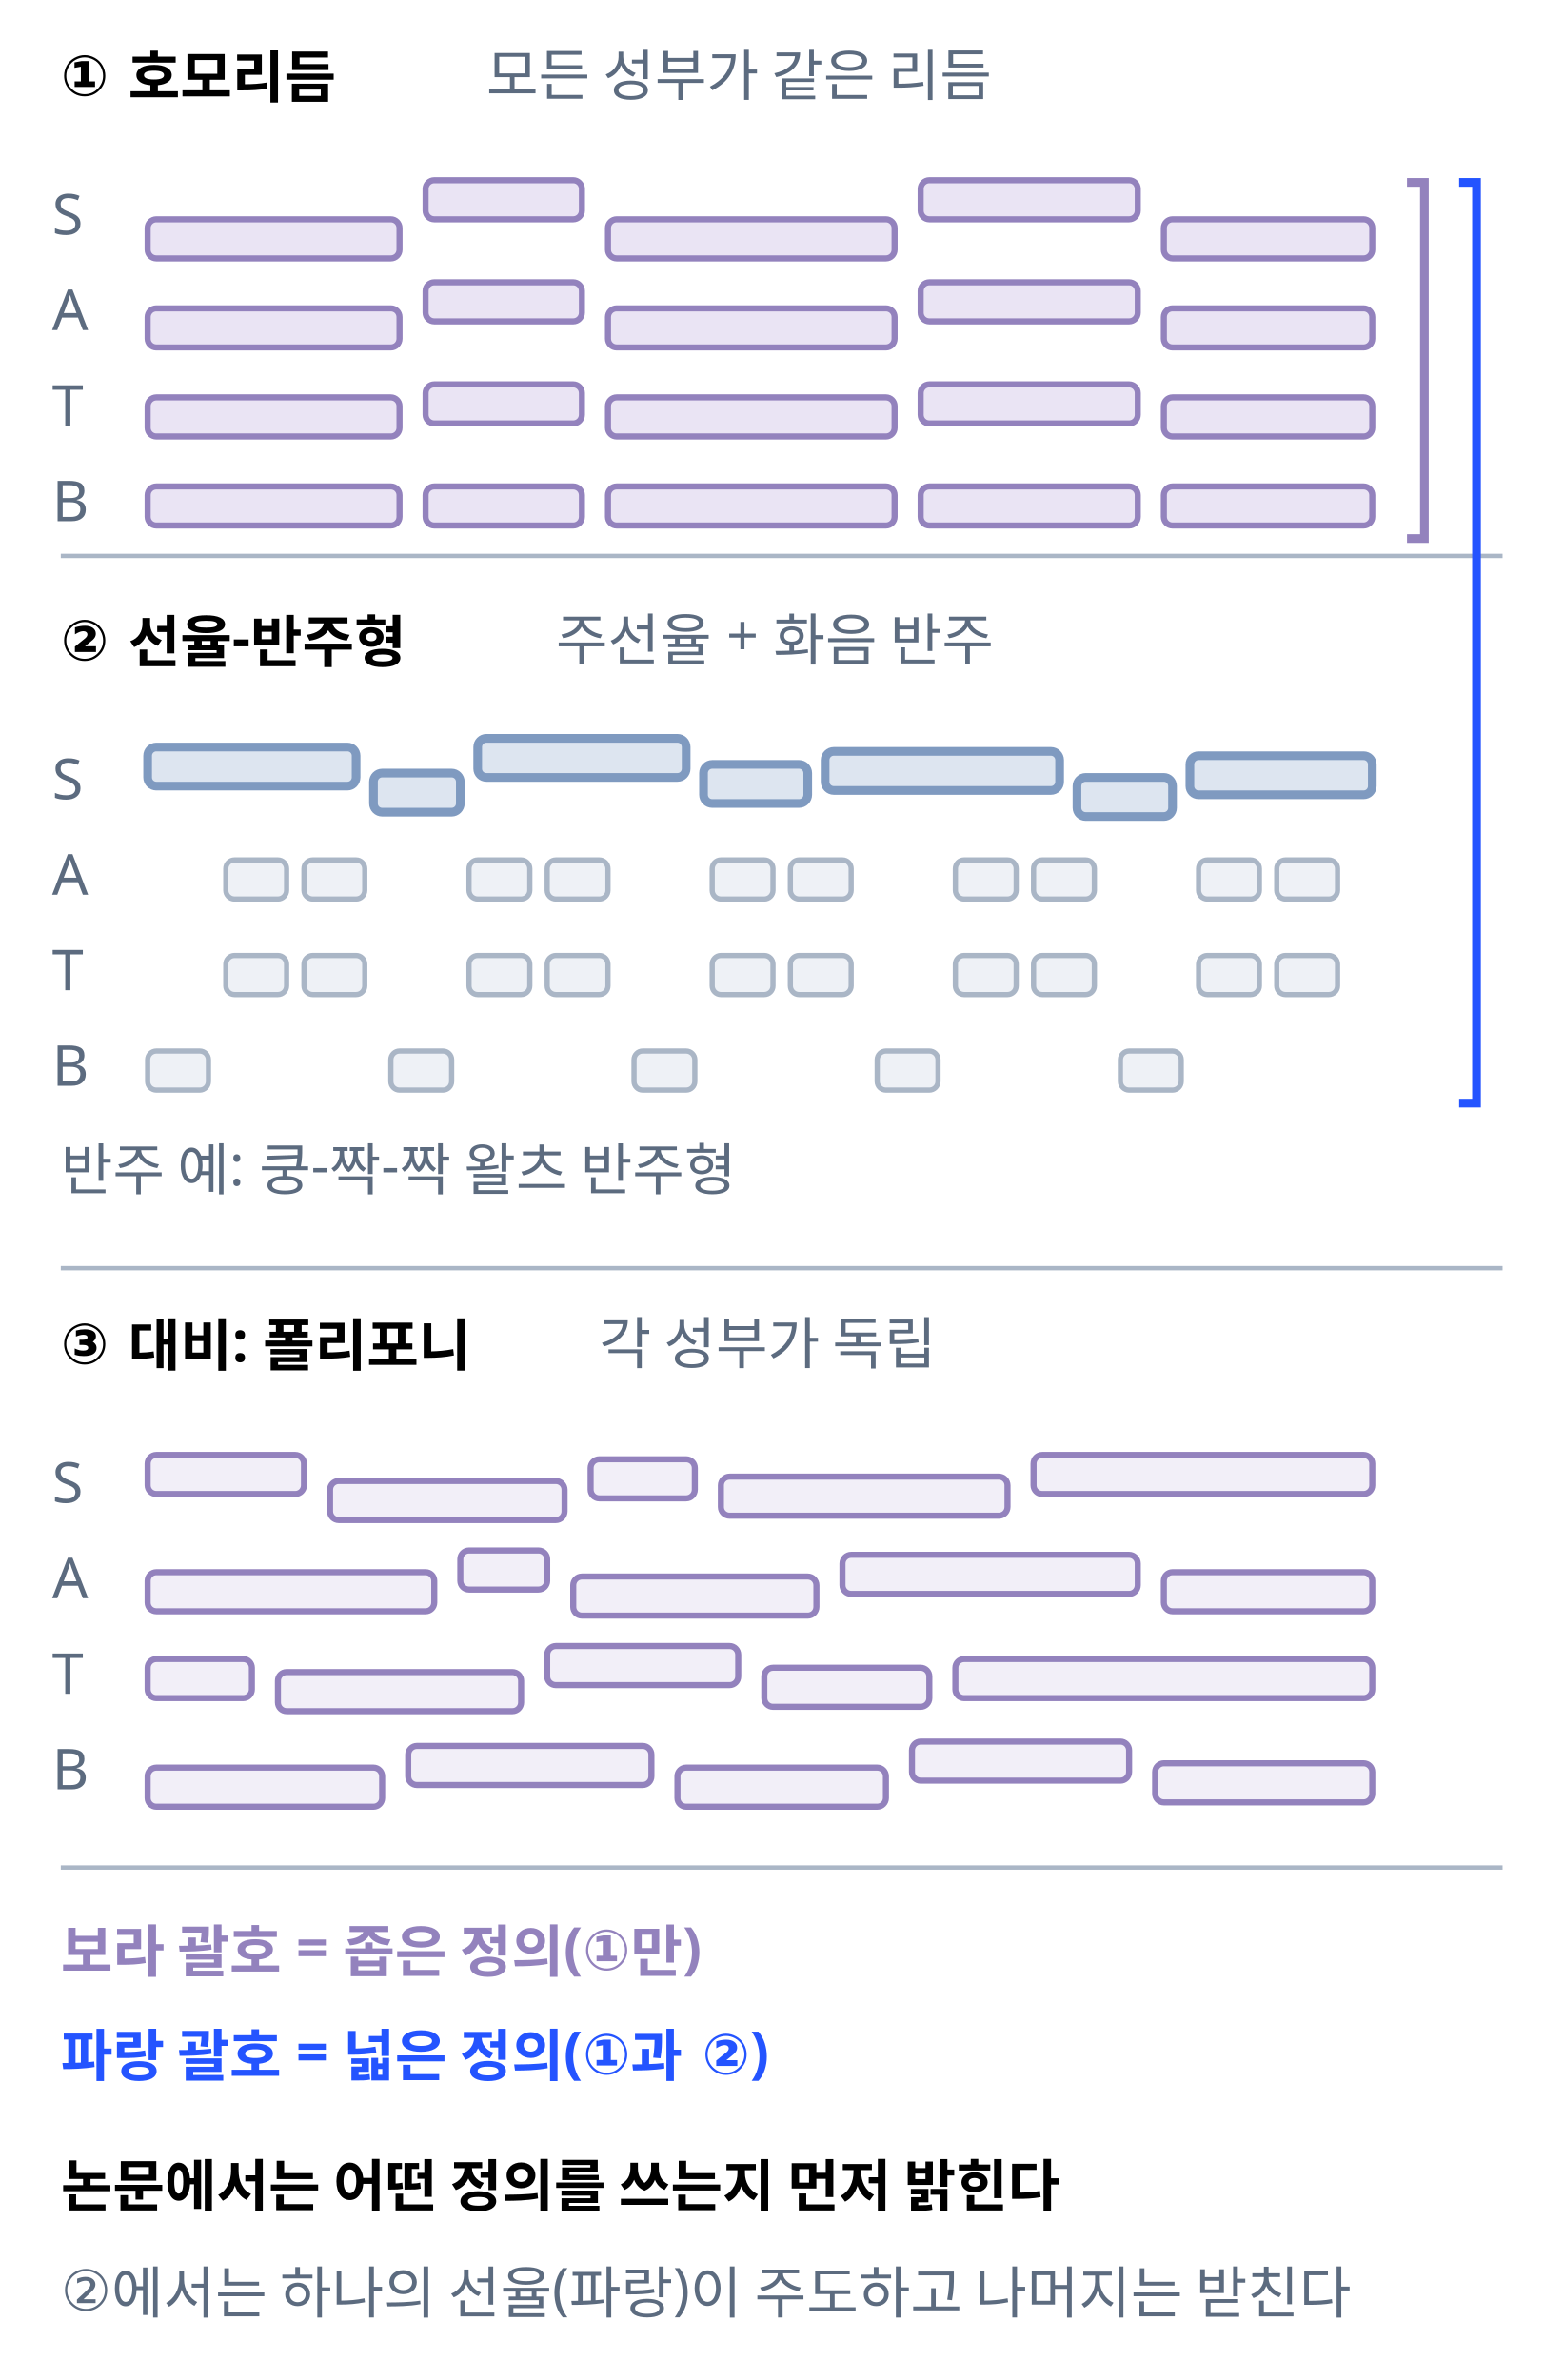
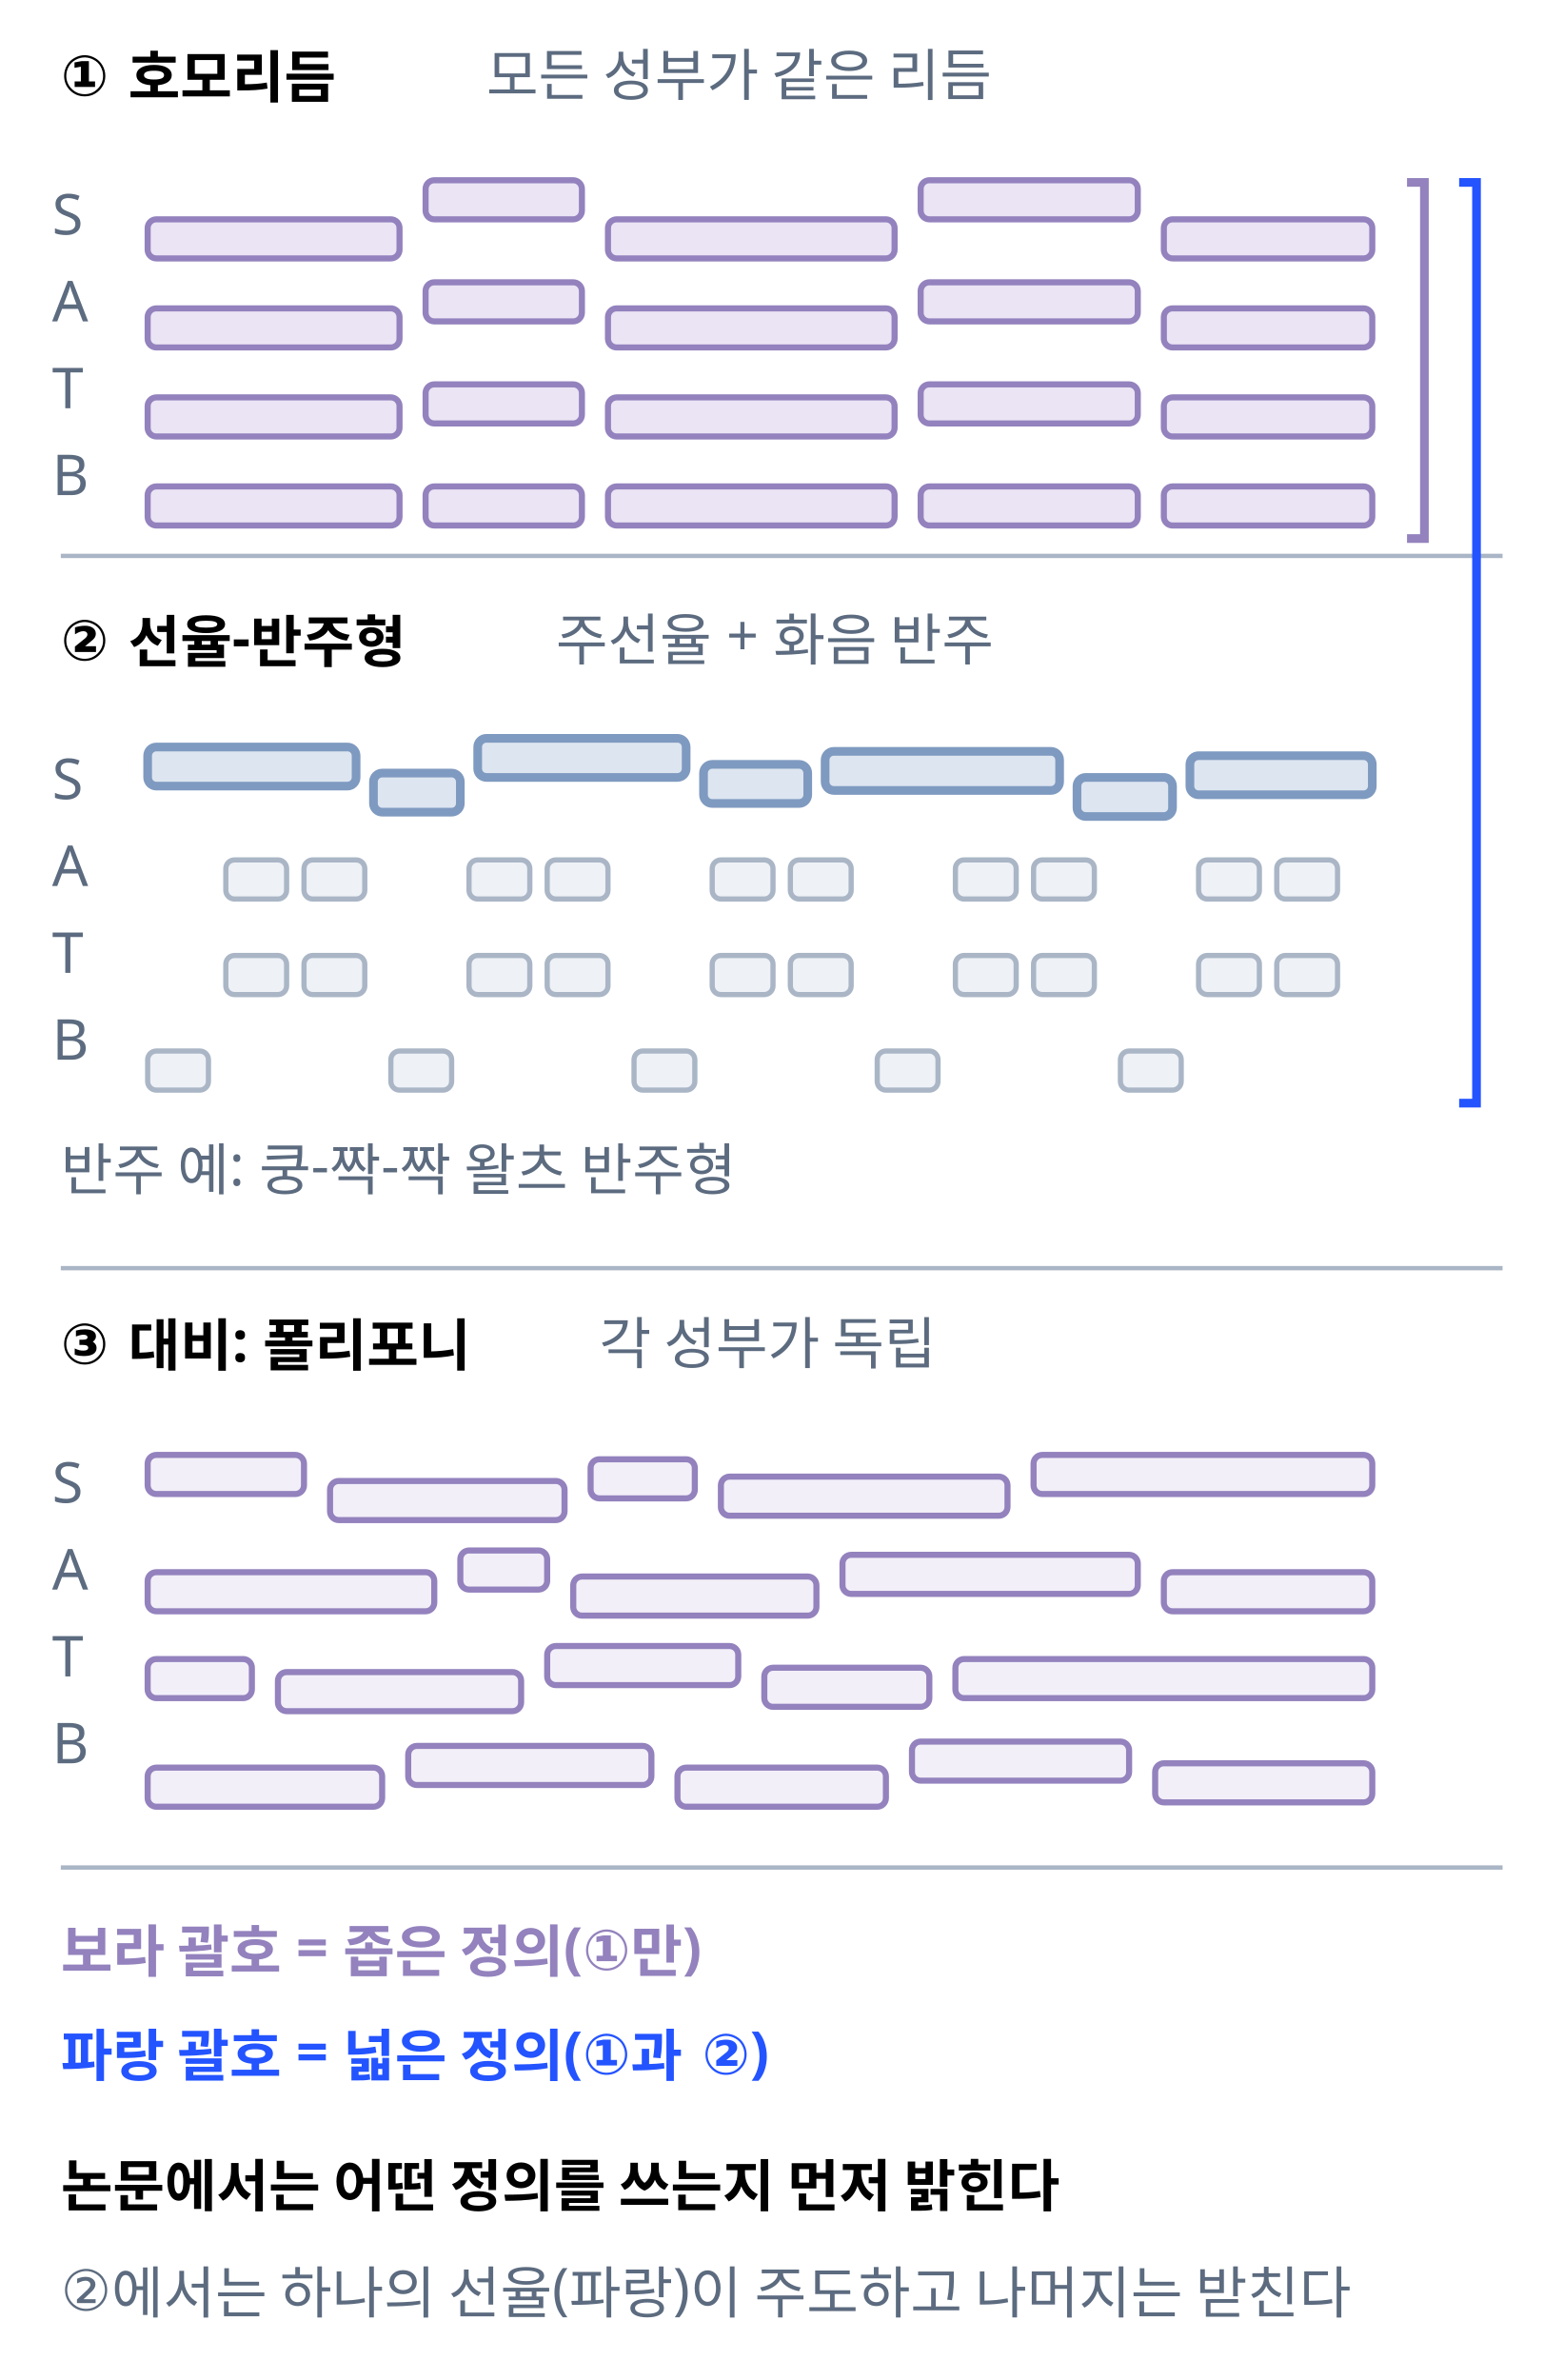
<svg xmlns="http://www.w3.org/2000/svg" class="si si-illus" viewBox="0 0 360 548" style="max-width:360px;color:var(--si-ink,var(--text,#1f2328))" role="img" aria-labelledby="homophony-t" font-family="'Pretendard','Noto Sans KR','Apple SD Gothic Neo',sans-serif" font-size="13" fill="currentColor">
  <defs />
  <text x="14" y="22" font-weight="700">① 호모리듬</text>
  <text x="112" y="22" style="fill:var(--si-general,#5c6b7f)">모든 성부가 같은 리듬</text>
  <text x="12" y="54" style="fill:var(--si-general,#5c6b7f)">S</text>
-   <text x="12" y="76" style="fill:var(--si-general,#5c6b7f)">A</text>
-   <text x="12" y="98" style="fill:var(--si-general,#5c6b7f)">T</text>
-   <text x="12" y="120" style="fill:var(--si-general,#5c6b7f)">B</text>
+   <text x="12" y="74" style="fill:var(--si-general,#5c6b7f)">A</text>
+   <text x="12" y="94" style="fill:var(--si-general,#5c6b7f)">T</text>
+   <text x="12" y="114" style="fill:var(--si-general,#5c6b7f)">B</text>
  <rect x="34" y="50.5" width="58" height="9" rx="2" style="stroke:var(--si-violet-s,#9382bd);fill:var(--si-violet-f,#eae4f4)" stroke-width="1.4" />
  <rect x="34" y="71" width="58" height="9" rx="2" style="stroke:var(--si-violet-s,#9382bd);fill:var(--si-violet-f,#eae4f4)" stroke-width="1.4" />
  <rect x="34" y="91.5" width="58" height="9" rx="2" style="stroke:var(--si-violet-s,#9382bd);fill:var(--si-violet-f,#eae4f4)" stroke-width="1.4" />
  <rect x="34" y="112" width="58" height="9" rx="2" style="stroke:var(--si-violet-s,#9382bd);fill:var(--si-violet-f,#eae4f4)" stroke-width="1.4" />
  <rect x="98" y="41.5" width="36" height="9" rx="2" style="stroke:var(--si-violet-s,#9382bd);fill:var(--si-violet-f,#eae4f4)" stroke-width="1.4" />
  <rect x="98" y="65" width="36" height="9" rx="2" style="stroke:var(--si-violet-s,#9382bd);fill:var(--si-violet-f,#eae4f4)" stroke-width="1.4" />
  <rect x="98" y="88.5" width="36" height="9" rx="2" style="stroke:var(--si-violet-s,#9382bd);fill:var(--si-violet-f,#eae4f4)" stroke-width="1.4" />
  <rect x="98" y="112" width="36" height="9" rx="2" style="stroke:var(--si-violet-s,#9382bd);fill:var(--si-violet-f,#eae4f4)" stroke-width="1.4" />
  <rect x="140" y="50.5" width="66" height="9" rx="2" style="stroke:var(--si-violet-s,#9382bd);fill:var(--si-violet-f,#eae4f4)" stroke-width="1.4" />
  <rect x="140" y="71" width="66" height="9" rx="2" style="stroke:var(--si-violet-s,#9382bd);fill:var(--si-violet-f,#eae4f4)" stroke-width="1.4" />
  <rect x="140" y="91.5" width="66" height="9" rx="2" style="stroke:var(--si-violet-s,#9382bd);fill:var(--si-violet-f,#eae4f4)" stroke-width="1.4" />
  <rect x="140" y="112" width="66" height="9" rx="2" style="stroke:var(--si-violet-s,#9382bd);fill:var(--si-violet-f,#eae4f4)" stroke-width="1.4" />
  <rect x="212" y="41.5" width="50" height="9" rx="2" style="stroke:var(--si-violet-s,#9382bd);fill:var(--si-violet-f,#eae4f4)" stroke-width="1.4" />
  <rect x="212" y="65" width="50" height="9" rx="2" style="stroke:var(--si-violet-s,#9382bd);fill:var(--si-violet-f,#eae4f4)" stroke-width="1.4" />
  <rect x="212" y="88.5" width="50" height="9" rx="2" style="stroke:var(--si-violet-s,#9382bd);fill:var(--si-violet-f,#eae4f4)" stroke-width="1.4" />
  <rect x="212" y="112" width="50" height="9" rx="2" style="stroke:var(--si-violet-s,#9382bd);fill:var(--si-violet-f,#eae4f4)" stroke-width="1.4" />
  <rect x="268" y="50.5" width="48" height="9" rx="2" style="stroke:var(--si-violet-s,#9382bd);fill:var(--si-violet-f,#eae4f4)" stroke-width="1.4" />
  <rect x="268" y="71" width="48" height="9" rx="2" style="stroke:var(--si-violet-s,#9382bd);fill:var(--si-violet-f,#eae4f4)" stroke-width="1.4" />
  <rect x="268" y="91.5" width="48" height="9" rx="2" style="stroke:var(--si-violet-s,#9382bd);fill:var(--si-violet-f,#eae4f4)" stroke-width="1.4" />
  <rect x="268" y="112" width="48" height="9" rx="2" style="stroke:var(--si-violet-s,#9382bd);fill:var(--si-violet-f,#eae4f4)" stroke-width="1.4" />
  <line x1="14" y1="128" x2="346" y2="128" style="stroke:var(--si-gray-s,#aab6c6);fill:none" stroke-width="1" />
  <text x="14" y="152" font-weight="700">② 선율-반주형</text>
  <text x="128" y="152" style="fill:var(--si-general,#5c6b7f)">주선율 + 화음 반주</text>
  <text x="12" y="184" style="fill:var(--si-general,#5c6b7f)">S</text>
-   <text x="12" y="206" style="fill:var(--si-general,#5c6b7f)">A</text>
-   <text x="12" y="228" style="fill:var(--si-general,#5c6b7f)">T</text>
-   <text x="12" y="250" style="fill:var(--si-general,#5c6b7f)">B</text>
+   <text x="12" y="204" style="fill:var(--si-general,#5c6b7f)">A</text>
+   <text x="12" y="224" style="fill:var(--si-general,#5c6b7f)">T</text>
+   <text x="12" y="244" style="fill:var(--si-general,#5c6b7f)">B</text>
  <rect x="34" y="172" width="48" height="9" rx="2" style="stroke:var(--si-blue-s,#7f9ac0);fill:var(--si-blue-f,#dde5f0)" stroke-width="2" />
  <rect x="86" y="178" width="20" height="9" rx="2" style="stroke:var(--si-blue-s,#7f9ac0);fill:var(--si-blue-f,#dde5f0)" stroke-width="2" />
  <rect x="110" y="170" width="48" height="9" rx="2" style="stroke:var(--si-blue-s,#7f9ac0);fill:var(--si-blue-f,#dde5f0)" stroke-width="2" />
  <rect x="162" y="176" width="24" height="9" rx="2" style="stroke:var(--si-blue-s,#7f9ac0);fill:var(--si-blue-f,#dde5f0)" stroke-width="2" />
  <rect x="190" y="173" width="54" height="9" rx="2" style="stroke:var(--si-blue-s,#7f9ac0);fill:var(--si-blue-f,#dde5f0)" stroke-width="2" />
  <rect x="248" y="179" width="22" height="9" rx="2" style="stroke:var(--si-blue-s,#7f9ac0);fill:var(--si-blue-f,#dde5f0)" stroke-width="2" />
  <rect x="274" y="174" width="42" height="9" rx="2" style="stroke:var(--si-blue-s,#7f9ac0);fill:var(--si-blue-f,#dde5f0)" stroke-width="2" />
  <rect x="34" y="242" width="14" height="9" rx="2" style="stroke:var(--si-gray-s,#aab6c6);fill:var(--si-gray-f,#eef1f6)" stroke-width="1.2" />
  <rect x="52" y="198" width="14" height="9" rx="2" style="stroke:var(--si-gray-s,#aab6c6);fill:var(--si-gray-f,#eef1f6)" stroke-width="1.2" />
  <rect x="70" y="198" width="14" height="9" rx="2" style="stroke:var(--si-gray-s,#aab6c6);fill:var(--si-gray-f,#eef1f6)" stroke-width="1.2" />
  <rect x="52" y="220" width="14" height="9" rx="2" style="stroke:var(--si-gray-s,#aab6c6);fill:var(--si-gray-f,#eef1f6)" stroke-width="1.2" />
  <rect x="70" y="220" width="14" height="9" rx="2" style="stroke:var(--si-gray-s,#aab6c6);fill:var(--si-gray-f,#eef1f6)" stroke-width="1.2" />
  <rect x="90" y="242" width="14" height="9" rx="2" style="stroke:var(--si-gray-s,#aab6c6);fill:var(--si-gray-f,#eef1f6)" stroke-width="1.2" />
  <rect x="108" y="198" width="14" height="9" rx="2" style="stroke:var(--si-gray-s,#aab6c6);fill:var(--si-gray-f,#eef1f6)" stroke-width="1.2" />
  <rect x="126" y="198" width="14" height="9" rx="2" style="stroke:var(--si-gray-s,#aab6c6);fill:var(--si-gray-f,#eef1f6)" stroke-width="1.2" />
  <rect x="108" y="220" width="14" height="9" rx="2" style="stroke:var(--si-gray-s,#aab6c6);fill:var(--si-gray-f,#eef1f6)" stroke-width="1.2" />
  <rect x="126" y="220" width="14" height="9" rx="2" style="stroke:var(--si-gray-s,#aab6c6);fill:var(--si-gray-f,#eef1f6)" stroke-width="1.2" />
  <rect x="146" y="242" width="14" height="9" rx="2" style="stroke:var(--si-gray-s,#aab6c6);fill:var(--si-gray-f,#eef1f6)" stroke-width="1.2" />
  <rect x="164" y="198" width="14" height="9" rx="2" style="stroke:var(--si-gray-s,#aab6c6);fill:var(--si-gray-f,#eef1f6)" stroke-width="1.2" />
  <rect x="182" y="198" width="14" height="9" rx="2" style="stroke:var(--si-gray-s,#aab6c6);fill:var(--si-gray-f,#eef1f6)" stroke-width="1.2" />
  <rect x="164" y="220" width="14" height="9" rx="2" style="stroke:var(--si-gray-s,#aab6c6);fill:var(--si-gray-f,#eef1f6)" stroke-width="1.2" />
  <rect x="182" y="220" width="14" height="9" rx="2" style="stroke:var(--si-gray-s,#aab6c6);fill:var(--si-gray-f,#eef1f6)" stroke-width="1.2" />
  <rect x="202" y="242" width="14" height="9" rx="2" style="stroke:var(--si-gray-s,#aab6c6);fill:var(--si-gray-f,#eef1f6)" stroke-width="1.2" />
  <rect x="220" y="198" width="14" height="9" rx="2" style="stroke:var(--si-gray-s,#aab6c6);fill:var(--si-gray-f,#eef1f6)" stroke-width="1.2" />
  <rect x="238" y="198" width="14" height="9" rx="2" style="stroke:var(--si-gray-s,#aab6c6);fill:var(--si-gray-f,#eef1f6)" stroke-width="1.2" />
  <rect x="220" y="220" width="14" height="9" rx="2" style="stroke:var(--si-gray-s,#aab6c6);fill:var(--si-gray-f,#eef1f6)" stroke-width="1.2" />
  <rect x="238" y="220" width="14" height="9" rx="2" style="stroke:var(--si-gray-s,#aab6c6);fill:var(--si-gray-f,#eef1f6)" stroke-width="1.2" />
  <rect x="258" y="242" width="14" height="9" rx="2" style="stroke:var(--si-gray-s,#aab6c6);fill:var(--si-gray-f,#eef1f6)" stroke-width="1.2" />
  <rect x="276" y="198" width="14" height="9" rx="2" style="stroke:var(--si-gray-s,#aab6c6);fill:var(--si-gray-f,#eef1f6)" stroke-width="1.2" />
  <rect x="294" y="198" width="14" height="9" rx="2" style="stroke:var(--si-gray-s,#aab6c6);fill:var(--si-gray-f,#eef1f6)" stroke-width="1.2" />
  <rect x="276" y="220" width="14" height="9" rx="2" style="stroke:var(--si-gray-s,#aab6c6);fill:var(--si-gray-f,#eef1f6)" stroke-width="1.2" />
  <rect x="294" y="220" width="14" height="9" rx="2" style="stroke:var(--si-gray-s,#aab6c6);fill:var(--si-gray-f,#eef1f6)" stroke-width="1.2" />
  <text x="14" y="274" style="fill:var(--si-general,#5c6b7f)">반주 예: 쿵-짝-짝 왈츠 반주형</text>
  <line x1="14" y1="292" x2="346" y2="292" style="stroke:var(--si-gray-s,#aab6c6);fill:none" stroke-width="1" />
  <text x="14" y="314" font-weight="700">③ 대비: 폴리포니</text>
  <text x="138" y="314" style="fill:var(--si-general,#5c6b7f)">각 성부가 독립</text>
  <text x="12" y="346" style="fill:var(--si-general,#5c6b7f)">S</text>
-   <text x="12" y="368" style="fill:var(--si-general,#5c6b7f)">A</text>
-   <text x="12" y="390" style="fill:var(--si-general,#5c6b7f)">T</text>
-   <text x="12" y="412" style="fill:var(--si-general,#5c6b7f)">B</text>
+   <text x="12" y="366" style="fill:var(--si-general,#5c6b7f)">A</text>
+   <text x="12" y="386" style="fill:var(--si-general,#5c6b7f)">T</text>
+   <text x="12" y="406" style="fill:var(--si-general,#5c6b7f)">B</text>
  <rect x="34" y="335" width="36" height="9" rx="2" style="stroke:var(--si-violet-s,#9382bd);fill:var(--si-violet-f,#eae4f4)" stroke-width="1.4" fill-opacity="0.6" />
  <rect x="76" y="341" width="54" height="9" rx="2" style="stroke:var(--si-violet-s,#9382bd);fill:var(--si-violet-f,#eae4f4)" stroke-width="1.4" fill-opacity="0.6" />
  <rect x="136" y="336" width="24" height="9" rx="2" style="stroke:var(--si-violet-s,#9382bd);fill:var(--si-violet-f,#eae4f4)" stroke-width="1.4" fill-opacity="0.6" />
  <rect x="166" y="340" width="66" height="9" rx="2" style="stroke:var(--si-violet-s,#9382bd);fill:var(--si-violet-f,#eae4f4)" stroke-width="1.4" fill-opacity="0.6" />
  <rect x="238" y="335" width="78" height="9" rx="2" style="stroke:var(--si-violet-s,#9382bd);fill:var(--si-violet-f,#eae4f4)" stroke-width="1.4" fill-opacity="0.6" />
  <rect x="34" y="362" width="66" height="9" rx="2" style="stroke:var(--si-violet-s,#9382bd);fill:var(--si-violet-f,#eae4f4)" stroke-width="1.4" fill-opacity="0.6" />
  <rect x="106" y="357" width="20" height="9" rx="2" style="stroke:var(--si-violet-s,#9382bd);fill:var(--si-violet-f,#eae4f4)" stroke-width="1.4" fill-opacity="0.6" />
  <rect x="132" y="363" width="56" height="9" rx="2" style="stroke:var(--si-violet-s,#9382bd);fill:var(--si-violet-f,#eae4f4)" stroke-width="1.4" fill-opacity="0.6" />
  <rect x="194" y="358" width="68" height="9" rx="2" style="stroke:var(--si-violet-s,#9382bd);fill:var(--si-violet-f,#eae4f4)" stroke-width="1.4" fill-opacity="0.6" />
  <rect x="268" y="362" width="48" height="9" rx="2" style="stroke:var(--si-violet-s,#9382bd);fill:var(--si-violet-f,#eae4f4)" stroke-width="1.4" fill-opacity="0.6" />
  <rect x="34" y="382" width="24" height="9" rx="2" style="stroke:var(--si-violet-s,#9382bd);fill:var(--si-violet-f,#eae4f4)" stroke-width="1.4" fill-opacity="0.6" />
  <rect x="64" y="385" width="56" height="9" rx="2" style="stroke:var(--si-violet-s,#9382bd);fill:var(--si-violet-f,#eae4f4)" stroke-width="1.4" fill-opacity="0.6" />
  <rect x="126" y="379" width="44" height="9" rx="2" style="stroke:var(--si-violet-s,#9382bd);fill:var(--si-violet-f,#eae4f4)" stroke-width="1.4" fill-opacity="0.6" />
  <rect x="176" y="384" width="38" height="9" rx="2" style="stroke:var(--si-violet-s,#9382bd);fill:var(--si-violet-f,#eae4f4)" stroke-width="1.4" fill-opacity="0.6" />
  <rect x="220" y="382" width="96" height="9" rx="2" style="stroke:var(--si-violet-s,#9382bd);fill:var(--si-violet-f,#eae4f4)" stroke-width="1.4" fill-opacity="0.6" />
  <rect x="34" y="407" width="54" height="9" rx="2" style="stroke:var(--si-violet-s,#9382bd);fill:var(--si-violet-f,#eae4f4)" stroke-width="1.4" fill-opacity="0.6" />
  <rect x="94" y="402" width="56" height="9" rx="2" style="stroke:var(--si-violet-s,#9382bd);fill:var(--si-violet-f,#eae4f4)" stroke-width="1.4" fill-opacity="0.6" />
  <rect x="156" y="407" width="48" height="9" rx="2" style="stroke:var(--si-violet-s,#9382bd);fill:var(--si-violet-f,#eae4f4)" stroke-width="1.4" fill-opacity="0.6" />
  <rect x="210" y="401" width="50" height="9" rx="2" style="stroke:var(--si-violet-s,#9382bd);fill:var(--si-violet-f,#eae4f4)" stroke-width="1.4" fill-opacity="0.6" />
  <rect x="266" y="406" width="50" height="9" rx="2" style="stroke:var(--si-violet-s,#9382bd);fill:var(--si-violet-f,#eae4f4)" stroke-width="1.4" fill-opacity="0.6" />
  <polyline points="324,42 328,42 328,124 324,124" style="stroke:var(--si-violet-s,#9382bd);fill:none" stroke-width="2" />
  <polyline points="336,42 340,42 340,254 336,254" style="stroke:var(--si-accent,#2454ff);fill:none" stroke-width="2" />
  <line x1="14" y1="430" x2="346" y2="430" style="stroke:var(--si-gray-s,#aab6c6);fill:none" stroke-width="1" />
  <text x="14" y="454" font-weight="700" style="fill:var(--si-violet-s,#9382bd)">보라 괄호 = 좁은 정의(①만)</text>
  <text x="14" y="478" font-weight="700" style="fill:var(--si-accent,#2454ff)">파랑 괄호 = 넓은 정의(①과 ②)</text>
  <text x="14" y="508" font-weight="700">논문에서는 어떤 정의를 쓰는지 먼저 밝힌다</text>
  <text x="14" y="532" style="fill:var(--si-general,#5c6b7f)">②에서는 하나의 선율(파랑)이 주도하고 나머지는 받친다</text>
</svg>
